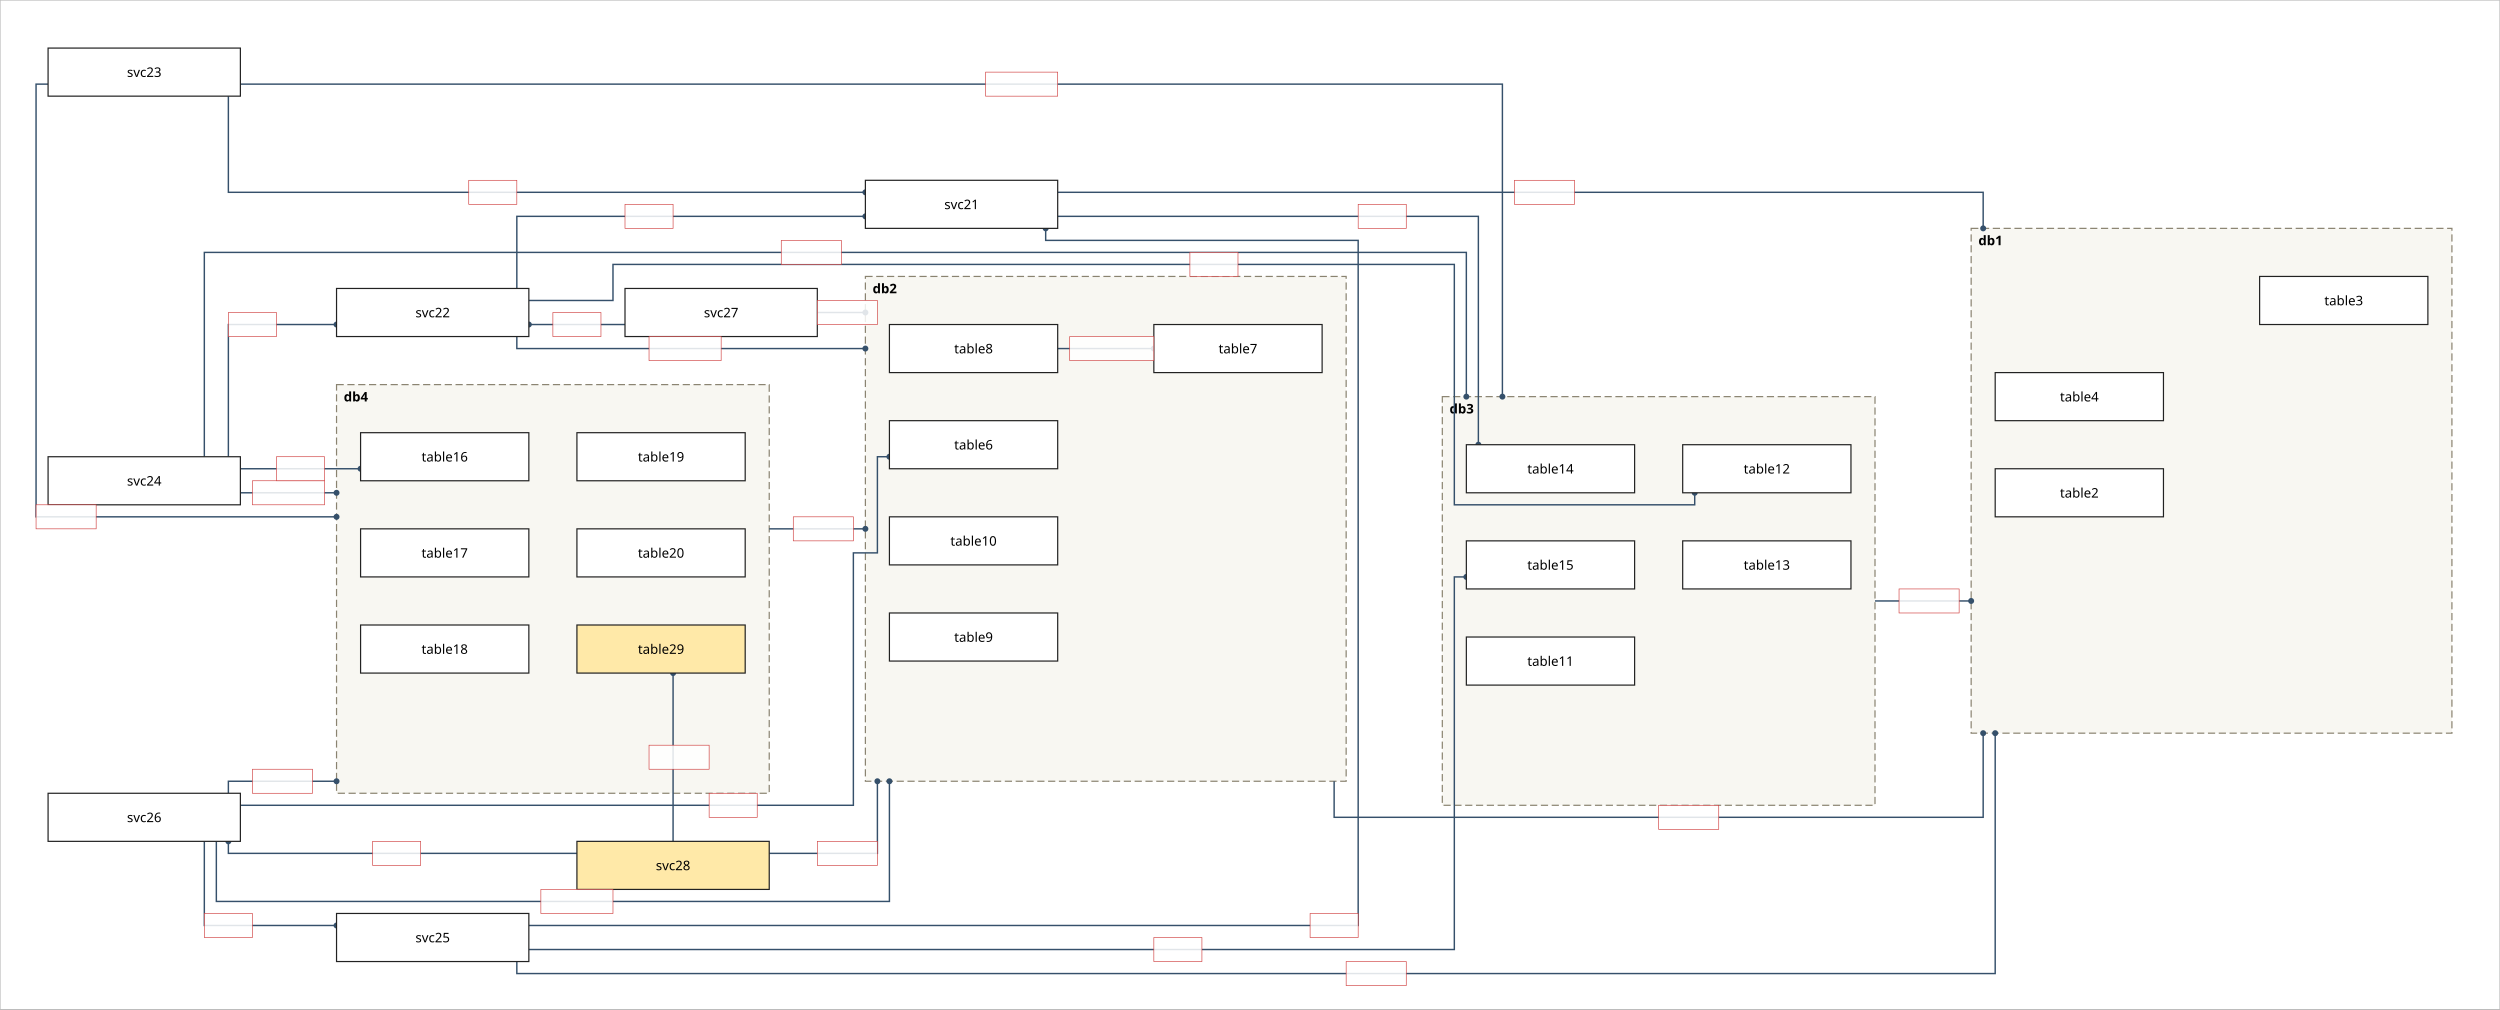
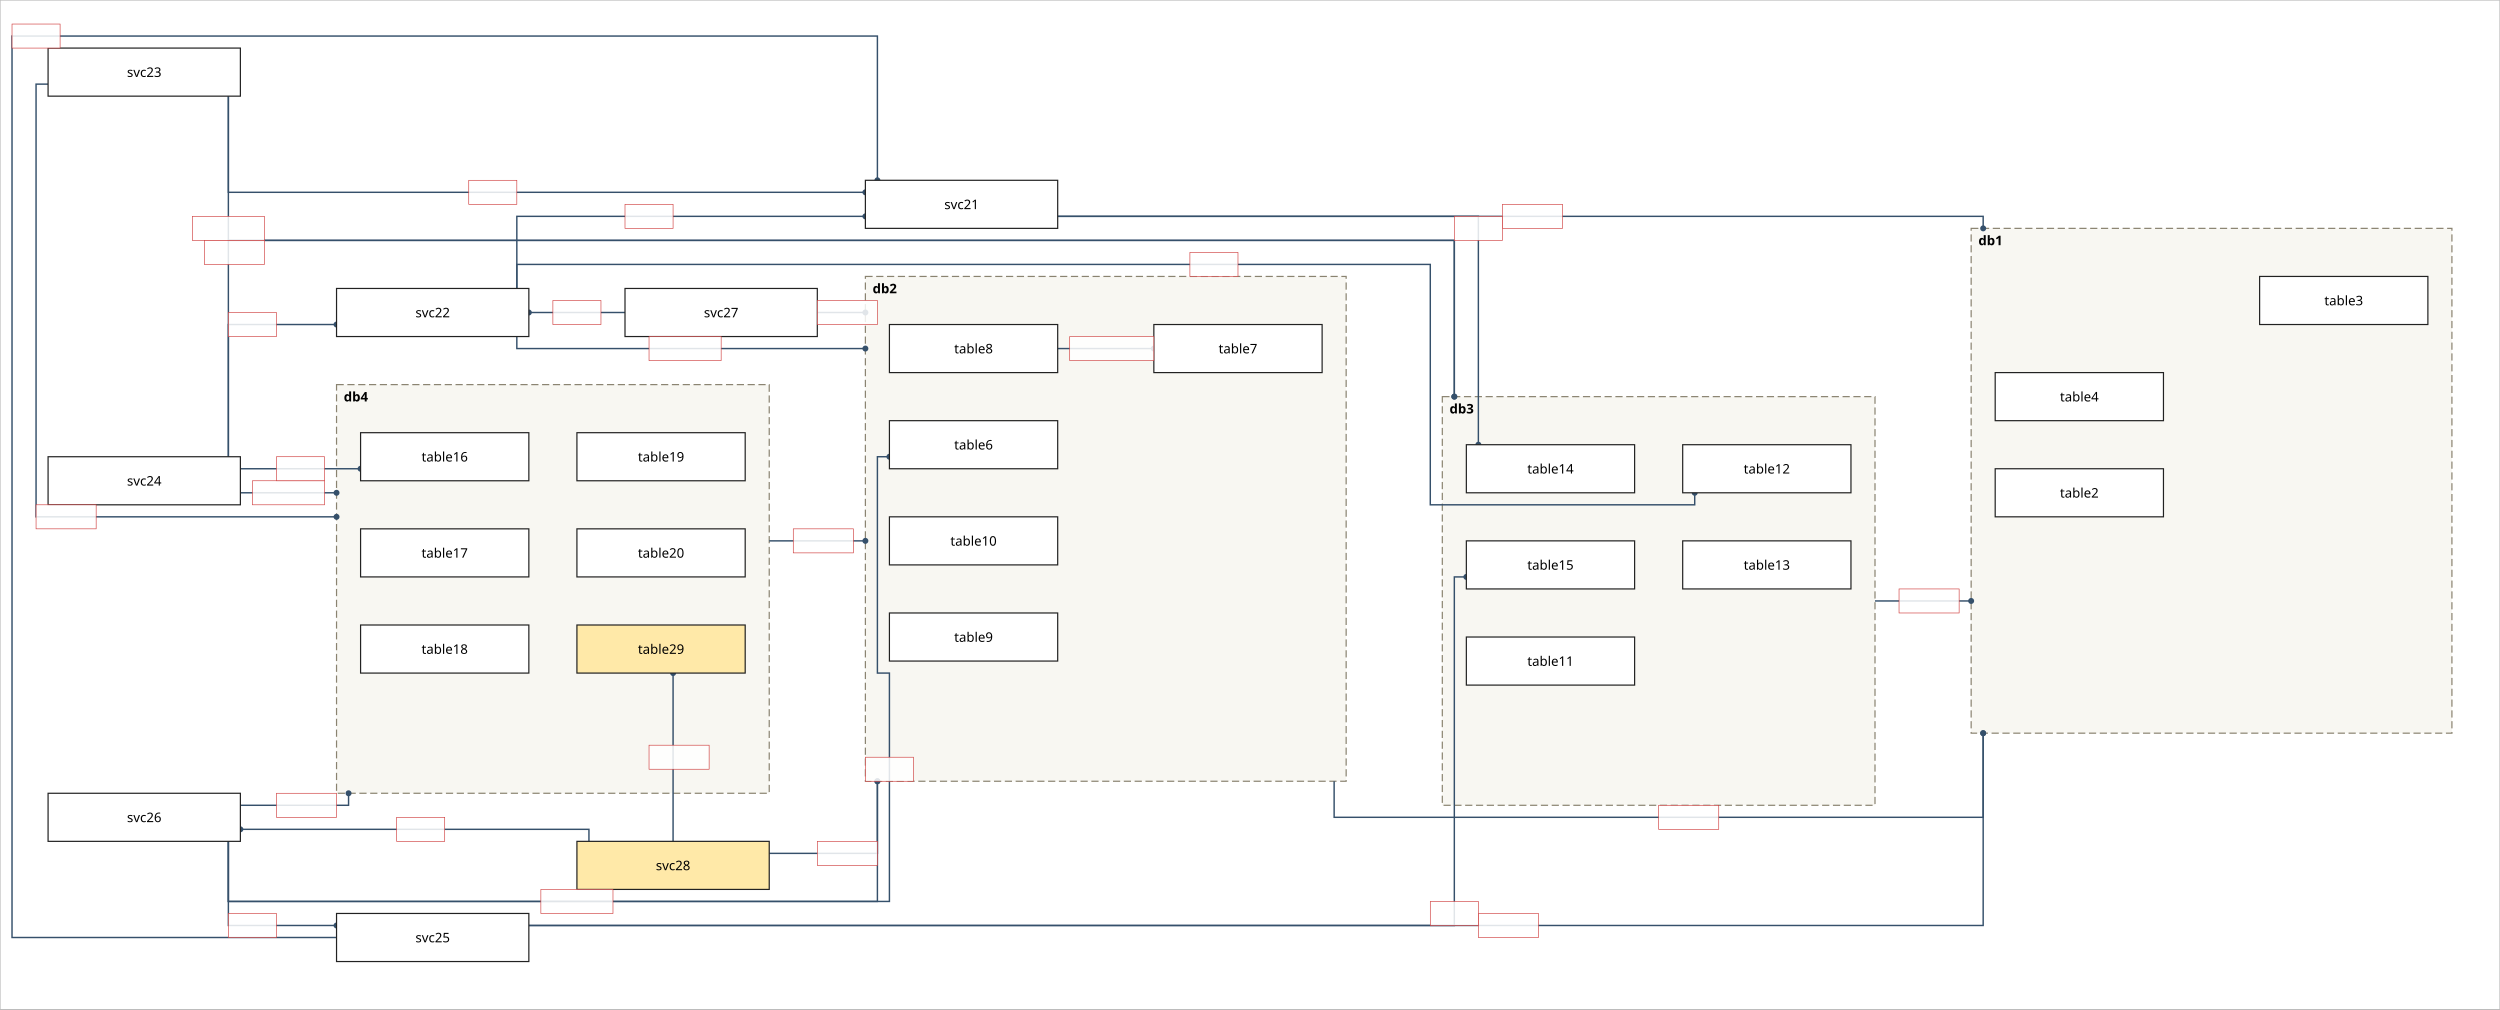
<svg xmlns="http://www.w3.org/2000/svg" width="2080" height="840" viewBox="0 0 2080 840" font-family="sans-serif" font-size="11">
  <rect width="100%" height="100%" fill="#fff" stroke="#bbb" />
  <rect x="1640" y="190" width="400" height="420" fill="#f3f1ea" fill-opacity="0.6" stroke="#8a8370" stroke-dasharray="6 3" />
  <text x="1646" y="204" font-weight="bold">db1</text>
  <rect x="720" y="230" width="400" height="420" fill="#f3f1ea" fill-opacity="0.6" stroke="#8a8370" stroke-dasharray="6 3" />
  <text x="726" y="244" font-weight="bold">db2</text>
  <rect x="1200" y="330" width="360" height="340" fill="#f3f1ea" fill-opacity="0.6" stroke="#8a8370" stroke-dasharray="6 3" />
  <text x="1206" y="344" font-weight="bold">db3</text>
  <rect x="280" y="320" width="360" height="340" fill="#f3f1ea" fill-opacity="0.6" stroke="#8a8370" stroke-dasharray="6 3" />
  <text x="286" y="334" font-weight="bold">db4</text>
  <polyline points="880,290 960,290" fill="none" stroke="#35506b" stroke-width="1.2" />
  <circle cx="960" cy="290" r="2.5" fill="#35506b" />
  <polyline points="1110,650 1110,680 1650,680 1650,610" fill="none" stroke="#35506b" stroke-width="1.2" />
  <circle cx="1650" cy="610" r="2.5" fill="#35506b" />
  <polyline points="1560,500 1640,500" fill="none" stroke="#35506b" stroke-width="1.2" />
  <circle cx="1640" cy="500" r="2.5" fill="#35506b" />
-   <polyline points="640,440 720,440" fill="none" stroke="#35506b" stroke-width="1.2" />
-   <circle cx="720" cy="440" r="2.5" fill="#35506b" />
-   <polyline points="880,160 1650,160 1650,190" fill="none" stroke="#35506b" stroke-width="1.2" />
+   <polyline points="640,450 720,450" fill="none" stroke="#35506b" stroke-width="1.2" />
+   <circle cx="720" cy="450" r="2.5" fill="#35506b" />
+   <polyline points="880,180 1650,180 1650,190" fill="none" stroke="#35506b" stroke-width="1.2" />
  <circle cx="1650" cy="190" r="2.5" fill="#35506b" />
  <polyline points="880,180 1230,180 1230,370" fill="none" stroke="#35506b" stroke-width="1.2" />
  <circle cx="1230" cy="370" r="2.5" fill="#35506b" />
  <polyline points="430,280 430,290 720,290" fill="none" stroke="#35506b" stroke-width="1.2" />
  <circle cx="720" cy="290" r="2.5" fill="#35506b" />
-   <polyline points="440,250 510,250 510,220 1210,220 1210,420 1410,420 1410,410" fill="none" stroke="#35506b" stroke-width="1.2" />
+   <polyline points="430,240 430,220 1190,220 1190,420 1410,420 1410,410" fill="none" stroke="#35506b" stroke-width="1.2" />
  <circle cx="1410" cy="410" r="2.5" fill="#35506b" />
  <polyline points="430,240 430,180 720,180" fill="none" stroke="#35506b" stroke-width="1.2" />
  <circle cx="720" cy="180" r="2.5" fill="#35506b" />
-   <polyline points="200,70 1250,70 1250,330" fill="none" stroke="#35506b" stroke-width="1.2" />
-   <circle cx="1250" cy="330" r="2.5" fill="#35506b" />
+   <polyline points="190,80 190,200 1210,200 1210,330" fill="none" stroke="#35506b" stroke-width="1.2" />
+   <circle cx="1210" cy="330" r="2.5" fill="#35506b" />
  <polyline points="40,70 30,70 30,430 280,430" fill="none" stroke="#35506b" stroke-width="1.2" />
  <circle cx="280" cy="430" r="2.5" fill="#35506b" />
  <polyline points="190,80 190,160 720,160" fill="none" stroke="#35506b" stroke-width="1.2" />
  <circle cx="720" cy="160" r="2.5" fill="#35506b" />
-   <polyline points="170,380 170,210 1220,210 1220,330" fill="none" stroke="#35506b" stroke-width="1.2" />
-   <circle cx="1220" cy="330" r="2.5" fill="#35506b" />
+   <polyline points="190,380 190,200 1210,200 1210,330" fill="none" stroke="#35506b" stroke-width="1.2" />
+   <circle cx="1210" cy="330" r="2.5" fill="#35506b" />
  <polyline points="200,410 280,410" fill="none" stroke="#35506b" stroke-width="1.2" />
  <circle cx="280" cy="410" r="2.5" fill="#35506b" />
  <polyline points="200,390 300,390" fill="none" stroke="#35506b" stroke-width="1.2" />
  <circle cx="300" cy="390" r="2.5" fill="#35506b" />
  <polyline points="190,380 190,270 280,270" fill="none" stroke="#35506b" stroke-width="1.2" />
  <circle cx="280" cy="270" r="2.5" fill="#35506b" />
-   <polyline points="430,800 430,810 1660,810 1660,610" fill="none" stroke="#35506b" stroke-width="1.2" />
-   <circle cx="1660" cy="610" r="2.5" fill="#35506b" />
-   <polyline points="440,790 1210,790 1210,480 1220,480" fill="none" stroke="#35506b" stroke-width="1.2" />
+   <polyline points="440,770 1650,770 1650,610" fill="none" stroke="#35506b" stroke-width="1.2" />
+   <circle cx="1650" cy="610" r="2.5" fill="#35506b" />
+   <polyline points="440,770 1210,770 1210,480 1220,480" fill="none" stroke="#35506b" stroke-width="1.2" />
  <circle cx="1220" cy="480" r="2.5" fill="#35506b" />
-   <polyline points="440,770 1130,770 1130,200 870,200 870,190" fill="none" stroke="#35506b" stroke-width="1.2" />
-   <circle cx="870" cy="190" r="2.5" fill="#35506b" />
-   <polyline points="180,700 180,750 740,750 740,650" fill="none" stroke="#35506b" stroke-width="1.2" />
-   <circle cx="740" cy="650" r="2.5" fill="#35506b" />
-   <polyline points="200,670 710,670 710,460 730,460 730,380 740,380" fill="none" stroke="#35506b" stroke-width="1.2" />
+   <polyline points="280,780 10,780 10,30 730,30 730,150" fill="none" stroke="#35506b" stroke-width="1.2" />
+   <circle cx="730" cy="150" r="2.5" fill="#35506b" />
+   <polyline points="190,700 190,750 730,750 730,650" fill="none" stroke="#35506b" stroke-width="1.2" />
+   <circle cx="730" cy="650" r="2.5" fill="#35506b" />
+   <polyline points="190,700 190,750 740,750 740,560 730,560 730,380 740,380" fill="none" stroke="#35506b" stroke-width="1.2" />
  <circle cx="740" cy="380" r="2.5" fill="#35506b" />
-   <polyline points="190,660 190,650 280,650" fill="none" stroke="#35506b" stroke-width="1.2" />
-   <circle cx="280" cy="650" r="2.5" fill="#35506b" />
-   <polyline points="170,700 170,770 280,770" fill="none" stroke="#35506b" stroke-width="1.2" />
+   <polyline points="200,670 290,670 290,660" fill="none" stroke="#35506b" stroke-width="1.2" />
+   <circle cx="290" cy="660" r="2.5" fill="#35506b" />
+   <polyline points="190,700 190,770 280,770" fill="none" stroke="#35506b" stroke-width="1.2" />
  <circle cx="280" cy="770" r="2.5" fill="#35506b" />
  <polyline points="680,260 720,260" fill="none" stroke="#35506b" stroke-width="1.2" />
  <circle cx="720" cy="260" r="2.5" fill="#35506b" />
-   <polyline points="520,270 440,270" fill="none" stroke="#35506b" stroke-width="1.2" />
-   <circle cx="440" cy="270" r="2.5" fill="#35506b" />
+   <polyline points="520,260 440,260" fill="none" stroke="#35506b" stroke-width="1.2" />
+   <circle cx="440" cy="260" r="2.5" fill="#35506b" />
  <polyline points="640,710 730,710 730,650" fill="none" stroke="#35506b" stroke-width="1.2" />
  <circle cx="730" cy="650" r="2.5" fill="#35506b" />
  <polyline points="560,700 560,560" fill="none" stroke="#35506b" stroke-width="1.2" />
  <circle cx="560" cy="560" r="2.5" fill="#35506b" />
-   <polyline points="480,710 190,710 190,700" fill="none" stroke="#35506b" stroke-width="1.2" />
-   <circle cx="190" cy="700" r="2.5" fill="#35506b" />
+   <polyline points="490,700 490,690 200,690" fill="none" stroke="#35506b" stroke-width="1.2" />
+   <circle cx="200" cy="690" r="2.5" fill="#35506b" />
  <rect x="1660" y="390" width="140" height="40" fill="#fff" stroke="#222" />
  <text x="1730" y="414" text-anchor="middle">table2</text>
  <rect x="1880" y="230" width="140" height="40" fill="#fff" stroke="#222" />
  <text x="1950" y="254" text-anchor="middle">table3</text>
  <rect x="1660" y="310" width="140" height="40" fill="#fff" stroke="#222" />
  <text x="1730" y="334" text-anchor="middle">table4</text>
  <rect x="740" y="430" width="140" height="40" fill="#fff" stroke="#222" />
  <text x="810" y="454" text-anchor="middle">table10</text>
  <rect x="740" y="350" width="140" height="40" fill="#fff" stroke="#222" />
  <text x="810" y="374" text-anchor="middle">table6</text>
  <rect x="960" y="270" width="140" height="40" fill="#fff" stroke="#222" />
  <text x="1030" y="294" text-anchor="middle">table7</text>
  <rect x="740" y="270" width="140" height="40" fill="#fff" stroke="#222" />
  <text x="810" y="294" text-anchor="middle">table8</text>
  <rect x="740" y="510" width="140" height="40" fill="#fff" stroke="#222" />
  <text x="810" y="534" text-anchor="middle">table9</text>
  <rect x="1220" y="530" width="140" height="40" fill="#fff" stroke="#222" />
  <text x="1290" y="554" text-anchor="middle">table11</text>
  <rect x="1400" y="370" width="140" height="40" fill="#fff" stroke="#222" />
  <text x="1470" y="394" text-anchor="middle">table12</text>
  <rect x="1400" y="450" width="140" height="40" fill="#fff" stroke="#222" />
  <text x="1470" y="474" text-anchor="middle">table13</text>
  <rect x="1220" y="370" width="140" height="40" fill="#fff" stroke="#222" />
  <text x="1290" y="394" text-anchor="middle">table14</text>
  <rect x="1220" y="450" width="140" height="40" fill="#fff" stroke="#222" />
  <text x="1290" y="474" text-anchor="middle">table15</text>
  <rect x="300" y="360" width="140" height="40" fill="#fff" stroke="#222" />
  <text x="370" y="384" text-anchor="middle">table16</text>
  <rect x="300" y="440" width="140" height="40" fill="#fff" stroke="#222" />
  <text x="370" y="464" text-anchor="middle">table17</text>
  <rect x="300" y="520" width="140" height="40" fill="#fff" stroke="#222" />
  <text x="370" y="544" text-anchor="middle">table18</text>
  <rect x="480" y="360" width="140" height="40" fill="#fff" stroke="#222" />
  <text x="550" y="384" text-anchor="middle">table19</text>
  <rect x="480" y="440" width="140" height="40" fill="#fff" stroke="#222" />
  <text x="550" y="464" text-anchor="middle">table20</text>
  <rect x="480" y="520" width="140" height="40" fill="#ffe9a8" stroke="#222" />
  <text x="550" y="544" text-anchor="middle">table29</text>
  <rect x="720" y="150" width="160" height="40" fill="#fff" stroke="#222" />
  <text x="800" y="174" text-anchor="middle">svc21</text>
  <rect x="280" y="240" width="160" height="40" fill="#fff" stroke="#222" />
  <text x="360" y="264" text-anchor="middle">svc22</text>
  <rect x="40" y="40" width="160" height="40" fill="#fff" stroke="#222" />
  <text x="120" y="64" text-anchor="middle">svc23</text>
  <rect x="40" y="380" width="160" height="40" fill="#fff" stroke="#222" />
  <text x="120" y="404" text-anchor="middle">svc24</text>
  <rect x="280" y="760" width="160" height="40" fill="#fff" stroke="#222" />
  <text x="360" y="784" text-anchor="middle">svc25</text>
  <rect x="40" y="660" width="160" height="40" fill="#fff" stroke="#222" />
  <text x="120" y="684" text-anchor="middle">svc26</text>
  <rect x="520" y="240" width="160" height="40" fill="#fff" stroke="#222" />
  <text x="600" y="264" text-anchor="middle">svc27</text>
  <rect x="480" y="700" width="160" height="40" fill="#ffe9a8" stroke="#222" />
  <text x="560" y="724" text-anchor="middle">svc28</text>
  <rect x="890" y="280" width="70" height="20" fill="#fff" fill-opacity="0.85" stroke="#c33" stroke-width="0.5" />
  <rect x="1380" y="670" width="50" height="20" fill="#fff" fill-opacity="0.85" stroke="#c33" stroke-width="0.5" />
  <rect x="1580" y="490" width="50" height="20" fill="#fff" fill-opacity="0.85" stroke="#c33" stroke-width="0.5" />
-   <rect x="660" y="430" width="50" height="20" fill="#fff" fill-opacity="0.85" stroke="#c33" stroke-width="0.5" />
-   <rect x="1260" y="150" width="50" height="20" fill="#fff" fill-opacity="0.85" stroke="#c33" stroke-width="0.5" />
-   <rect x="1130" y="170" width="40" height="20" fill="#fff" fill-opacity="0.85" stroke="#c33" stroke-width="0.5" />
+   <rect x="660" y="440" width="50" height="20" fill="#fff" fill-opacity="0.85" stroke="#c33" stroke-width="0.5" />
+   <rect x="1250" y="170" width="50" height="20" fill="#fff" fill-opacity="0.85" stroke="#c33" stroke-width="0.5" />
+   <rect x="1210" y="180" width="40" height="20" fill="#fff" fill-opacity="0.85" stroke="#c33" stroke-width="0.5" />
  <rect x="540" y="280" width="60" height="20" fill="#fff" fill-opacity="0.85" stroke="#c33" stroke-width="0.5" />
  <rect x="990" y="210" width="40" height="20" fill="#fff" fill-opacity="0.85" stroke="#c33" stroke-width="0.5" />
  <rect x="520" y="170" width="40" height="20" fill="#fff" fill-opacity="0.85" stroke="#c33" stroke-width="0.5" />
-   <rect x="820" y="60" width="60" height="20" fill="#fff" fill-opacity="0.85" stroke="#c33" stroke-width="0.5" />
+   <rect x="160" y="180" width="60" height="20" fill="#fff" fill-opacity="0.85" stroke="#c33" stroke-width="0.5" />
  <rect x="30" y="420" width="50" height="20" fill="#fff" fill-opacity="0.85" stroke="#c33" stroke-width="0.5" />
  <rect x="390" y="150" width="40" height="20" fill="#fff" fill-opacity="0.85" stroke="#c33" stroke-width="0.5" />
-   <rect x="650" y="200" width="50" height="20" fill="#fff" fill-opacity="0.85" stroke="#c33" stroke-width="0.5" />
+   <rect x="170" y="200" width="50" height="20" fill="#fff" fill-opacity="0.85" stroke="#c33" stroke-width="0.5" />
  <rect x="210" y="400" width="60" height="20" fill="#fff" fill-opacity="0.85" stroke="#c33" stroke-width="0.5" />
  <rect x="230" y="380" width="40" height="20" fill="#fff" fill-opacity="0.85" stroke="#c33" stroke-width="0.5" />
  <rect x="190" y="260" width="40" height="20" fill="#fff" fill-opacity="0.85" stroke="#c33" stroke-width="0.5" />
-   <rect x="1120" y="800" width="50" height="20" fill="#fff" fill-opacity="0.85" stroke="#c33" stroke-width="0.5" />
-   <rect x="960" y="780" width="40" height="20" fill="#fff" fill-opacity="0.85" stroke="#c33" stroke-width="0.5" />
-   <rect x="1090" y="760" width="40" height="20" fill="#fff" fill-opacity="0.85" stroke="#c33" stroke-width="0.5" />
+   <rect x="1230" y="760" width="50" height="20" fill="#fff" fill-opacity="0.85" stroke="#c33" stroke-width="0.5" />
+   <rect x="1190" y="750" width="40" height="20" fill="#fff" fill-opacity="0.85" stroke="#c33" stroke-width="0.5" />
+   <rect x="10" y="20" width="40" height="20" fill="#fff" fill-opacity="0.85" stroke="#c33" stroke-width="0.5" />
  <rect x="450" y="740" width="60" height="20" fill="#fff" fill-opacity="0.85" stroke="#c33" stroke-width="0.5" />
-   <rect x="590" y="660" width="40" height="20" fill="#fff" fill-opacity="0.85" stroke="#c33" stroke-width="0.5" />
-   <rect x="210" y="640" width="50" height="20" fill="#fff" fill-opacity="0.85" stroke="#c33" stroke-width="0.5" />
-   <rect x="170" y="760" width="40" height="20" fill="#fff" fill-opacity="0.85" stroke="#c33" stroke-width="0.5" />
+   <rect x="720" y="630" width="40" height="20" fill="#fff" fill-opacity="0.85" stroke="#c33" stroke-width="0.5" />
+   <rect x="230" y="660" width="50" height="20" fill="#fff" fill-opacity="0.85" stroke="#c33" stroke-width="0.5" />
+   <rect x="190" y="760" width="40" height="20" fill="#fff" fill-opacity="0.85" stroke="#c33" stroke-width="0.5" />
  <rect x="680" y="250" width="50" height="20" fill="#fff" fill-opacity="0.85" stroke="#c33" stroke-width="0.5" />
-   <rect x="460" y="260" width="40" height="20" fill="#fff" fill-opacity="0.85" stroke="#c33" stroke-width="0.5" />
+   <rect x="460" y="250" width="40" height="20" fill="#fff" fill-opacity="0.85" stroke="#c33" stroke-width="0.5" />
  <rect x="680" y="700" width="50" height="20" fill="#fff" fill-opacity="0.85" stroke="#c33" stroke-width="0.5" />
  <rect x="540" y="620" width="50" height="20" fill="#fff" fill-opacity="0.85" stroke="#c33" stroke-width="0.5" />
-   <rect x="310" y="700" width="40" height="20" fill="#fff" fill-opacity="0.85" stroke="#c33" stroke-width="0.5" />
+   <rect x="330" y="680" width="40" height="20" fill="#fff" fill-opacity="0.85" stroke="#c33" stroke-width="0.5" />
</svg>
